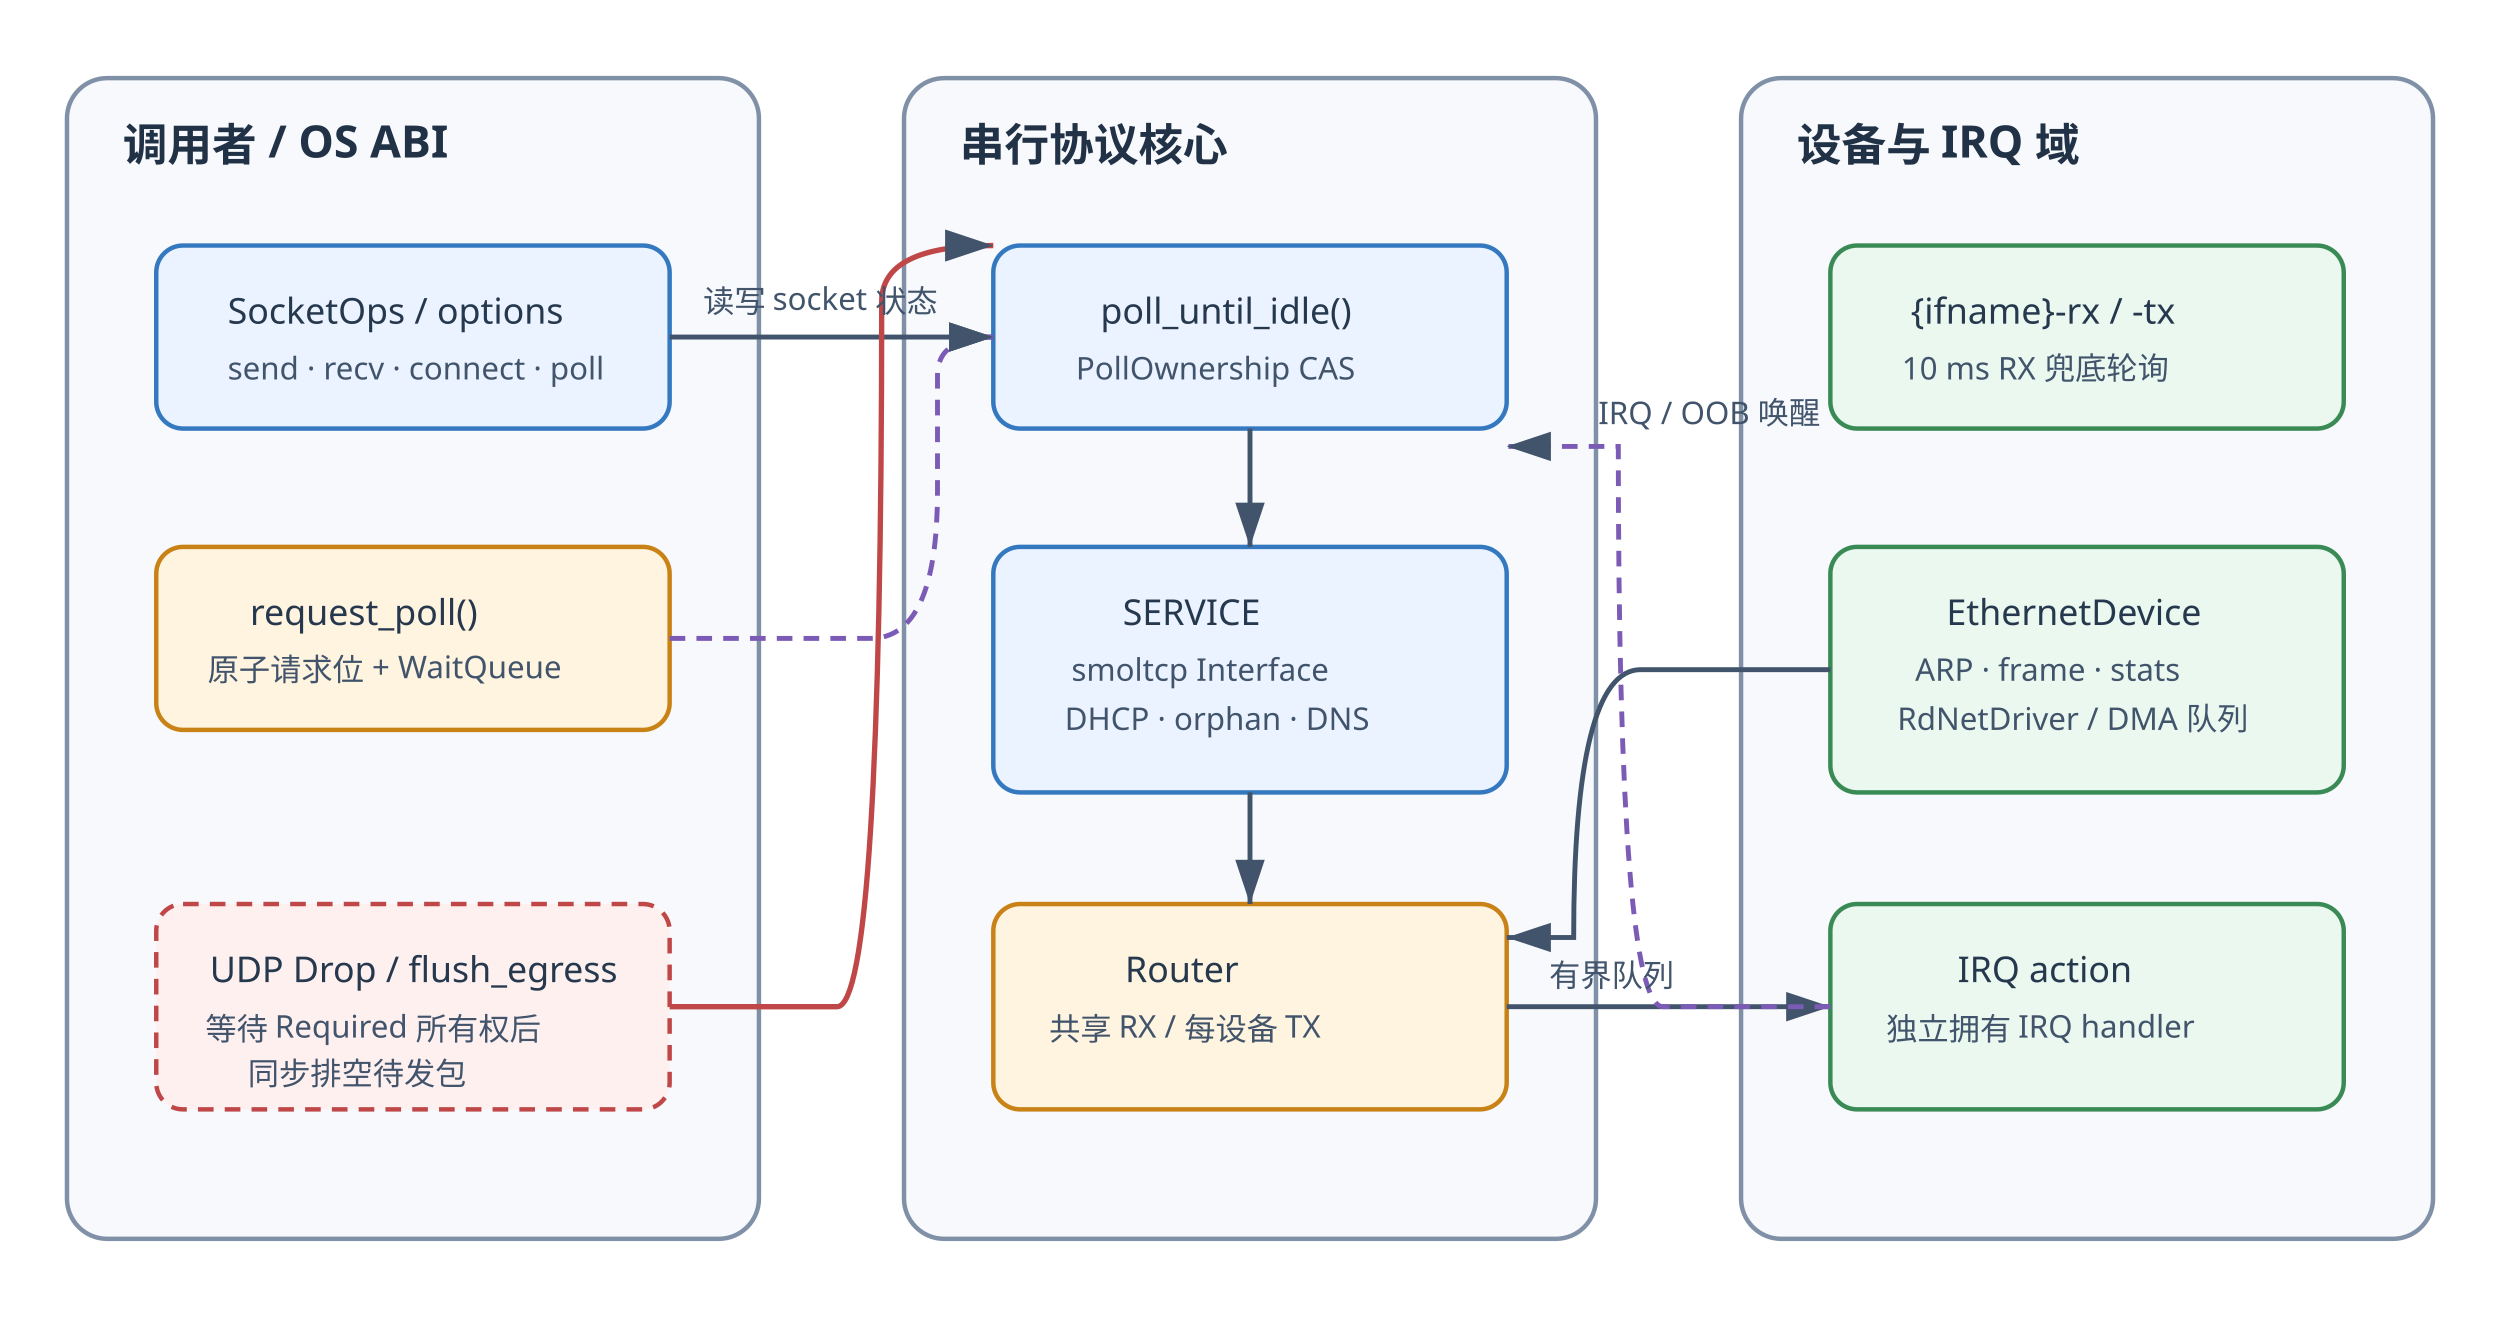
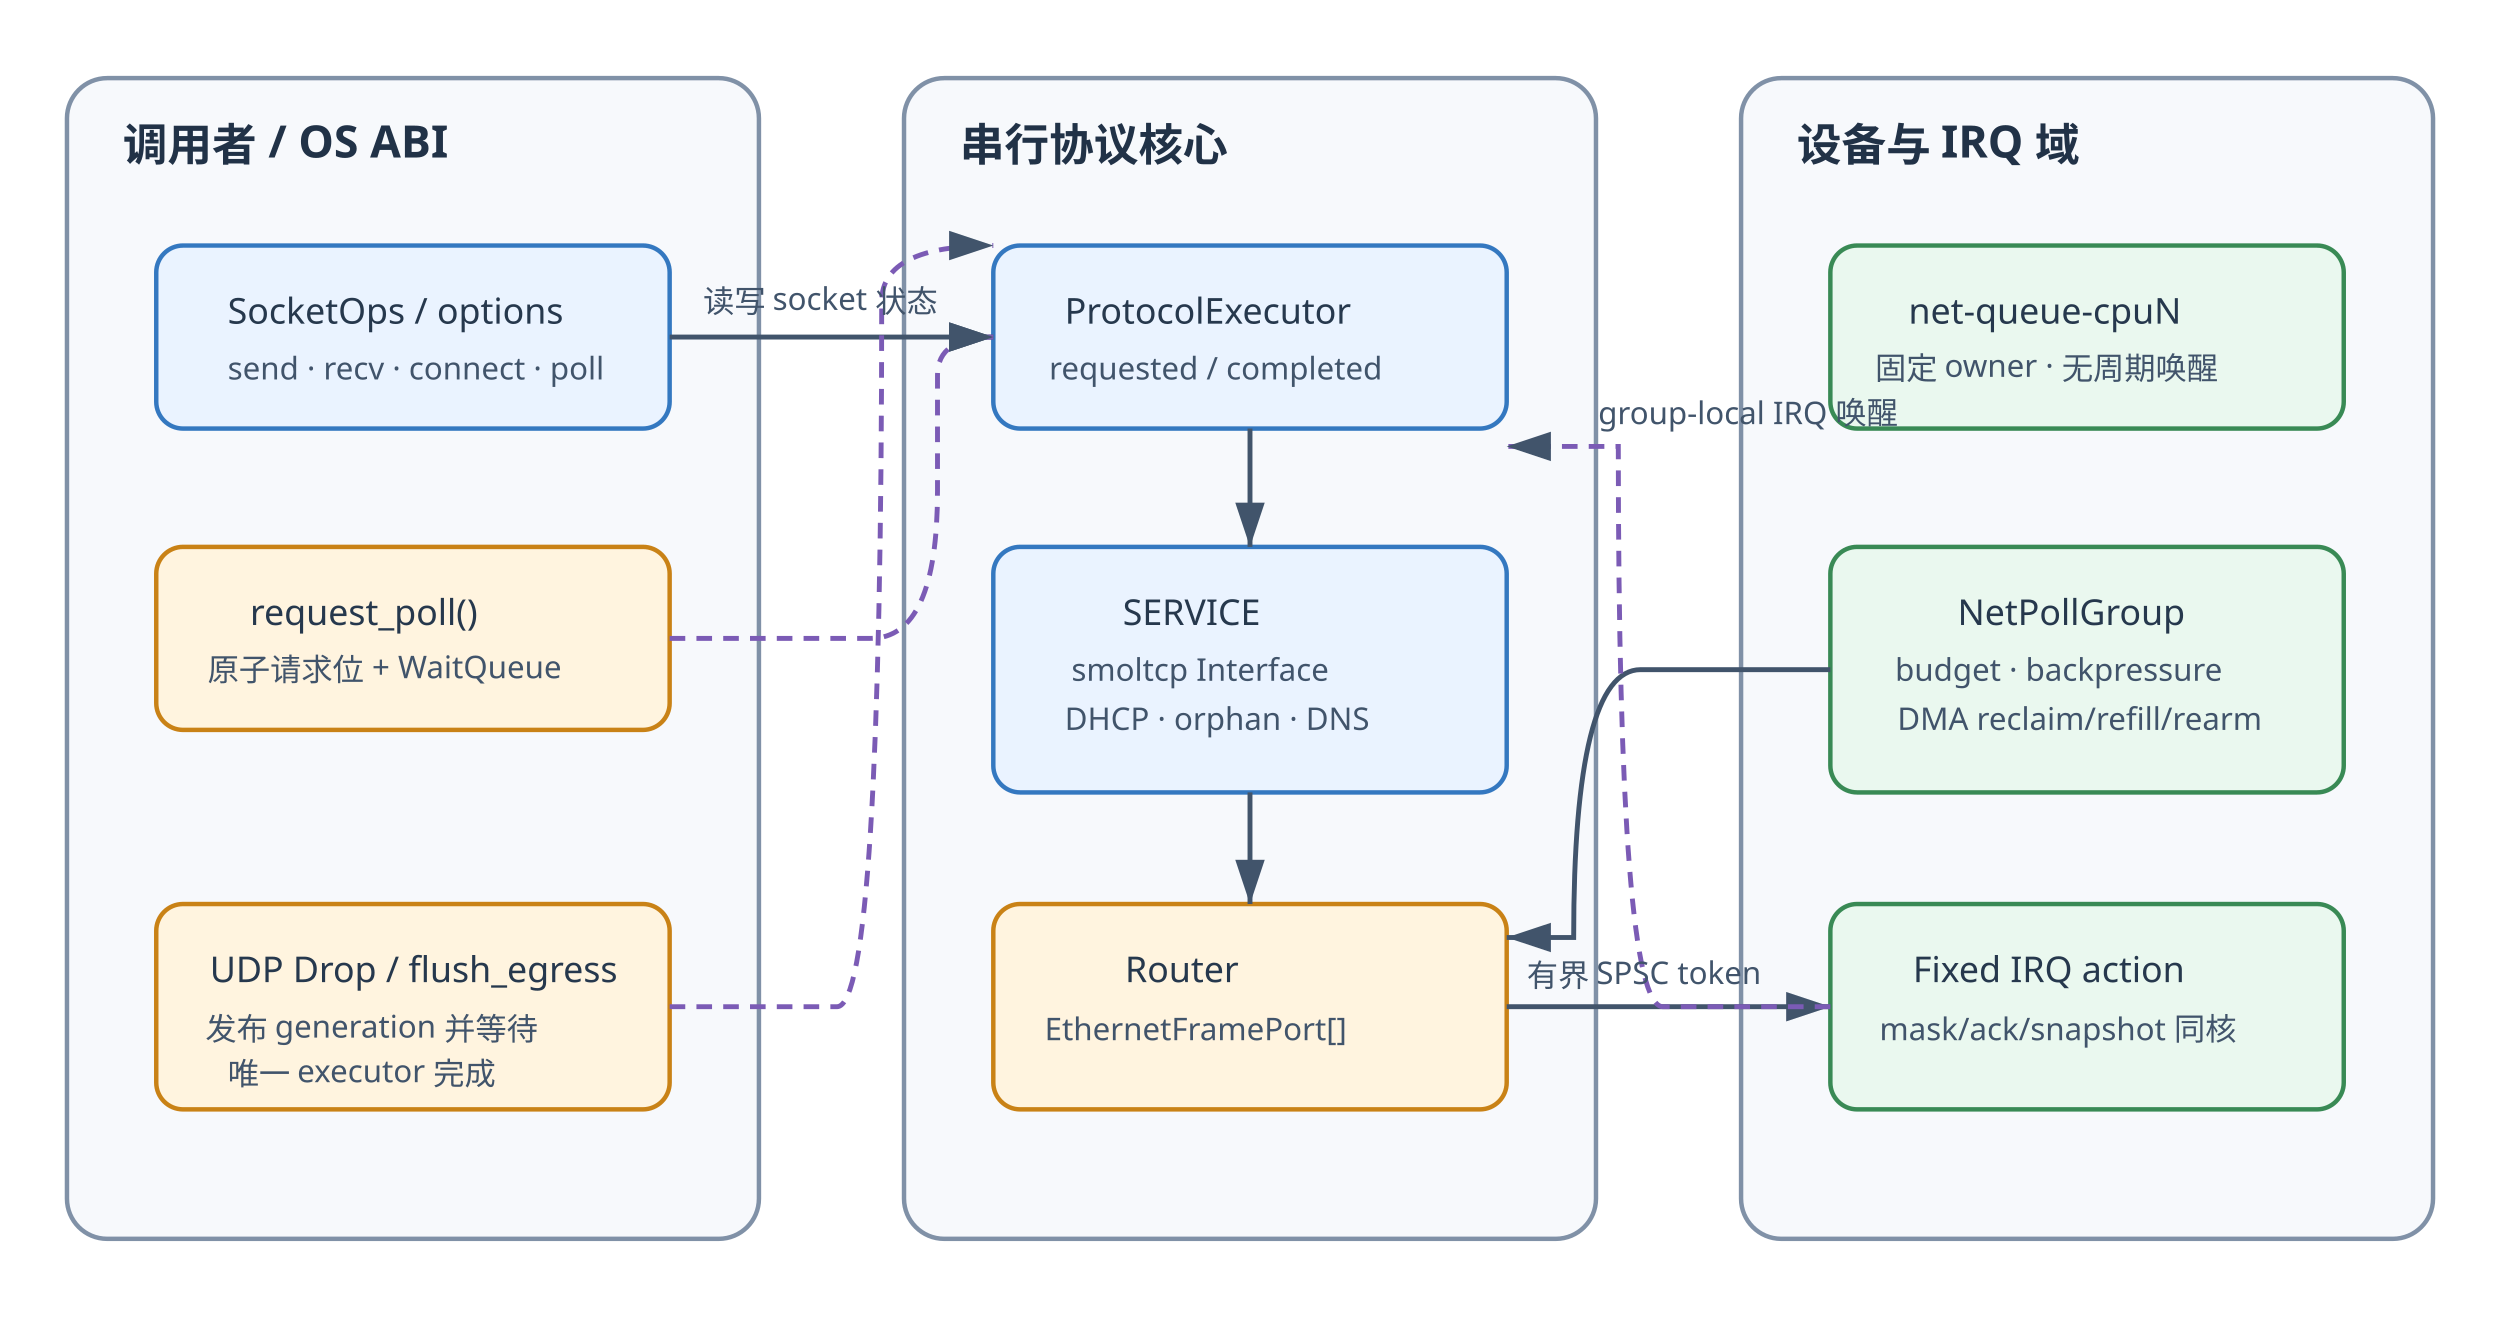
<svg xmlns="http://www.w3.org/2000/svg" viewBox="0 0 1120 600" role="img" aria-labelledby="title desc">
  <defs>
    <marker id="arrow" markerWidth="10" markerHeight="10" refX="9" refY="3" orient="auto" markerUnits="strokeWidth">
      <path d="M0,0 L0,6 L9,3 z" fill="#41546b" />
    </marker>
    <style>
      .lane{fill:#f7f9fc;stroke:#8091a7;stroke-width:2}
      .core{fill:#eaf3ff;stroke:#3478c0;stroke-width:2}
      .queue{fill:#fff4df;stroke:#c98216;stroke-width:2}
      .device{fill:#eaf8ef;stroke:#398a55;stroke-width:2}
      .exception{fill:#fff0f0;stroke:#bf4747;stroke-width:2;stroke-dasharray:7 5}
      .label{font:600 20px sans-serif;fill:#213247}
      .text{font:16px sans-serif;fill:#26384d}
      .small{font:14px sans-serif;fill:#41546b}
      .edge{fill:none;stroke:#41546b;stroke-width:2.2;marker-end:url(#arrow)}
      .wake{fill:none;stroke:#7b5bb5;stroke-width:2.2;stroke-dasharray:7 5;marker-end:url(#arrow)}
      .sync{fill:none;stroke:#bf4747;stroke-width:2.4;marker-end:url(#arrow)}
    </style>
  </defs>
  <rect class="lane" x="30" y="35" width="310" height="520" rx="18" />
  <text class="label" x="55" y="72">调用者 / OS ABI</text>
  <rect class="core" x="70" y="110" width="230" height="82" rx="12" />
  <text class="text" x="102" y="145">SocketOps / options</text>
  <text class="small" x="102" y="170">send · recv · connect · poll</text>
  <rect class="queue" x="70" y="245" width="230" height="82" rx="12" />
  <text class="text" x="112" y="280">request_poll()</text>
  <text class="small" x="93" y="305">原子请求位 + WaitQueue</text>
-   <rect class="exception" x="70" y="405" width="230" height="92" rx="12" />
+   <rect class="queue" x="70" y="405" width="230" height="92" rx="12" />
  <text class="text" x="94" y="440">UDP Drop / flush_egress</text>
-   <text class="small" x="92" y="466">等待 Required 所有权后</text>
-   <text class="small" x="111" y="486">同步排空待发包</text>
+   <text class="small" x="92" y="466">发布 generation 并等待</text>
+   <text class="small" x="102" y="486">唯一 executor 完成</text>
  <rect class="lane" x="405" y="35" width="310" height="520" rx="18" />
  <text class="label" x="430" y="72">串行协议核心</text>
  <rect class="core" x="445" y="110" width="230" height="82" rx="12" />
-   <text class="text" x="493" y="145">poll_until_idle()</text>
-   <text class="small" x="482" y="170">PollOwnership CAS</text>
+   <text class="text" x="477" y="145">ProtocolExecutor</text>
+   <text class="small" x="470" y="170">requested / completed</text>
  <rect class="core" x="445" y="245" width="230" height="110" rx="12" />
  <text class="text" x="503" y="280">SERVICE</text>
  <text class="small" x="480" y="305">smoltcp Interface</text>
  <text class="small" x="477" y="327">DHCP · orphan · DNS</text>
  <rect class="queue" x="445" y="405" width="230" height="92" rx="12" />
  <text class="text" x="504" y="440">Router</text>
-   <text class="small" x="470" y="466">共享 RX / 每设备 TX</text>
+   <text class="small" x="468" y="466">EthernetFramePort[]</text>
  <rect class="lane" x="780" y="35" width="310" height="520" rx="18" />
  <text class="label" x="805" y="72">设备与 IRQ 域</text>
  <rect class="device" x="820" y="110" width="230" height="82" rx="12" />
-   <text class="text" x="856" y="145">{ifname}-rx / -tx</text>
-   <text class="small" x="852" y="170">10 ms RX 兜底轮询</text>
+   <text class="text" x="855" y="145">net-queue-cpuN</text>
+   <text class="small" x="840" y="170">固定 owner · 无周期唤醒</text>
  <rect class="device" x="820" y="245" width="230" height="110" rx="12" />
-   <text class="text" x="872" y="280">EthernetDevice</text>
-   <text class="small" x="858" y="305">ARP · frame · stats</text>
-   <text class="small" x="850" y="327">RdNetDriver / DMA 队列</text>
+   <text class="text" x="877" y="280">NetPollGroup</text>
+   <text class="small" x="849" y="305">budget · backpressure</text>
+   <text class="small" x="850" y="327">DMA reclaim/refill/rearm</text>
  <rect class="device" x="820" y="405" width="230" height="92" rx="12" />
-   <text class="text" x="877" y="440">IRQ action</text>
-   <text class="small" x="845" y="466">独立拥有 IRQ handler</text>
+   <text class="text" x="857" y="440">Fixed IRQ action</text>
+   <text class="small" x="842" y="466">mask/ack/snapshot 同核</text>
  <path class="edge" d="M300 151 H445" />
  <path class="wake" d="M300 286 H390 Q420 286 420 220 V168 Q420 151 445 151" />
  <path class="edge" d="M560 192 V245" />
  <path class="edge" d="M560 355 V405" />
  <path class="edge" d="M675 451 H820" />
  <path class="edge" d="M820 300 H735 Q705 300 705 420 H675" />
  <path class="wake" d="M820 451 H745 Q725 451 725 200 H675" />
-   <path class="sync" d="M300 451 H375 Q395 451 395 135 Q395 110 445 110" />
+   <path class="wake" d="M300 451 H375 Q395 451 395 135 Q395 110 445 110" />
  <text class="small" x="315" y="140">读写 socket 状态</text>
-   <text class="small" x="694" y="442">有界队列</text>
-   <text class="small" x="716" y="190">IRQ / OOB 唤醒</text>
+   <text class="small" x="684" y="442">有界 SPSC token</text>
+   <text class="small" x="716" y="190">group-local IRQ 唤醒</text>
</svg>
